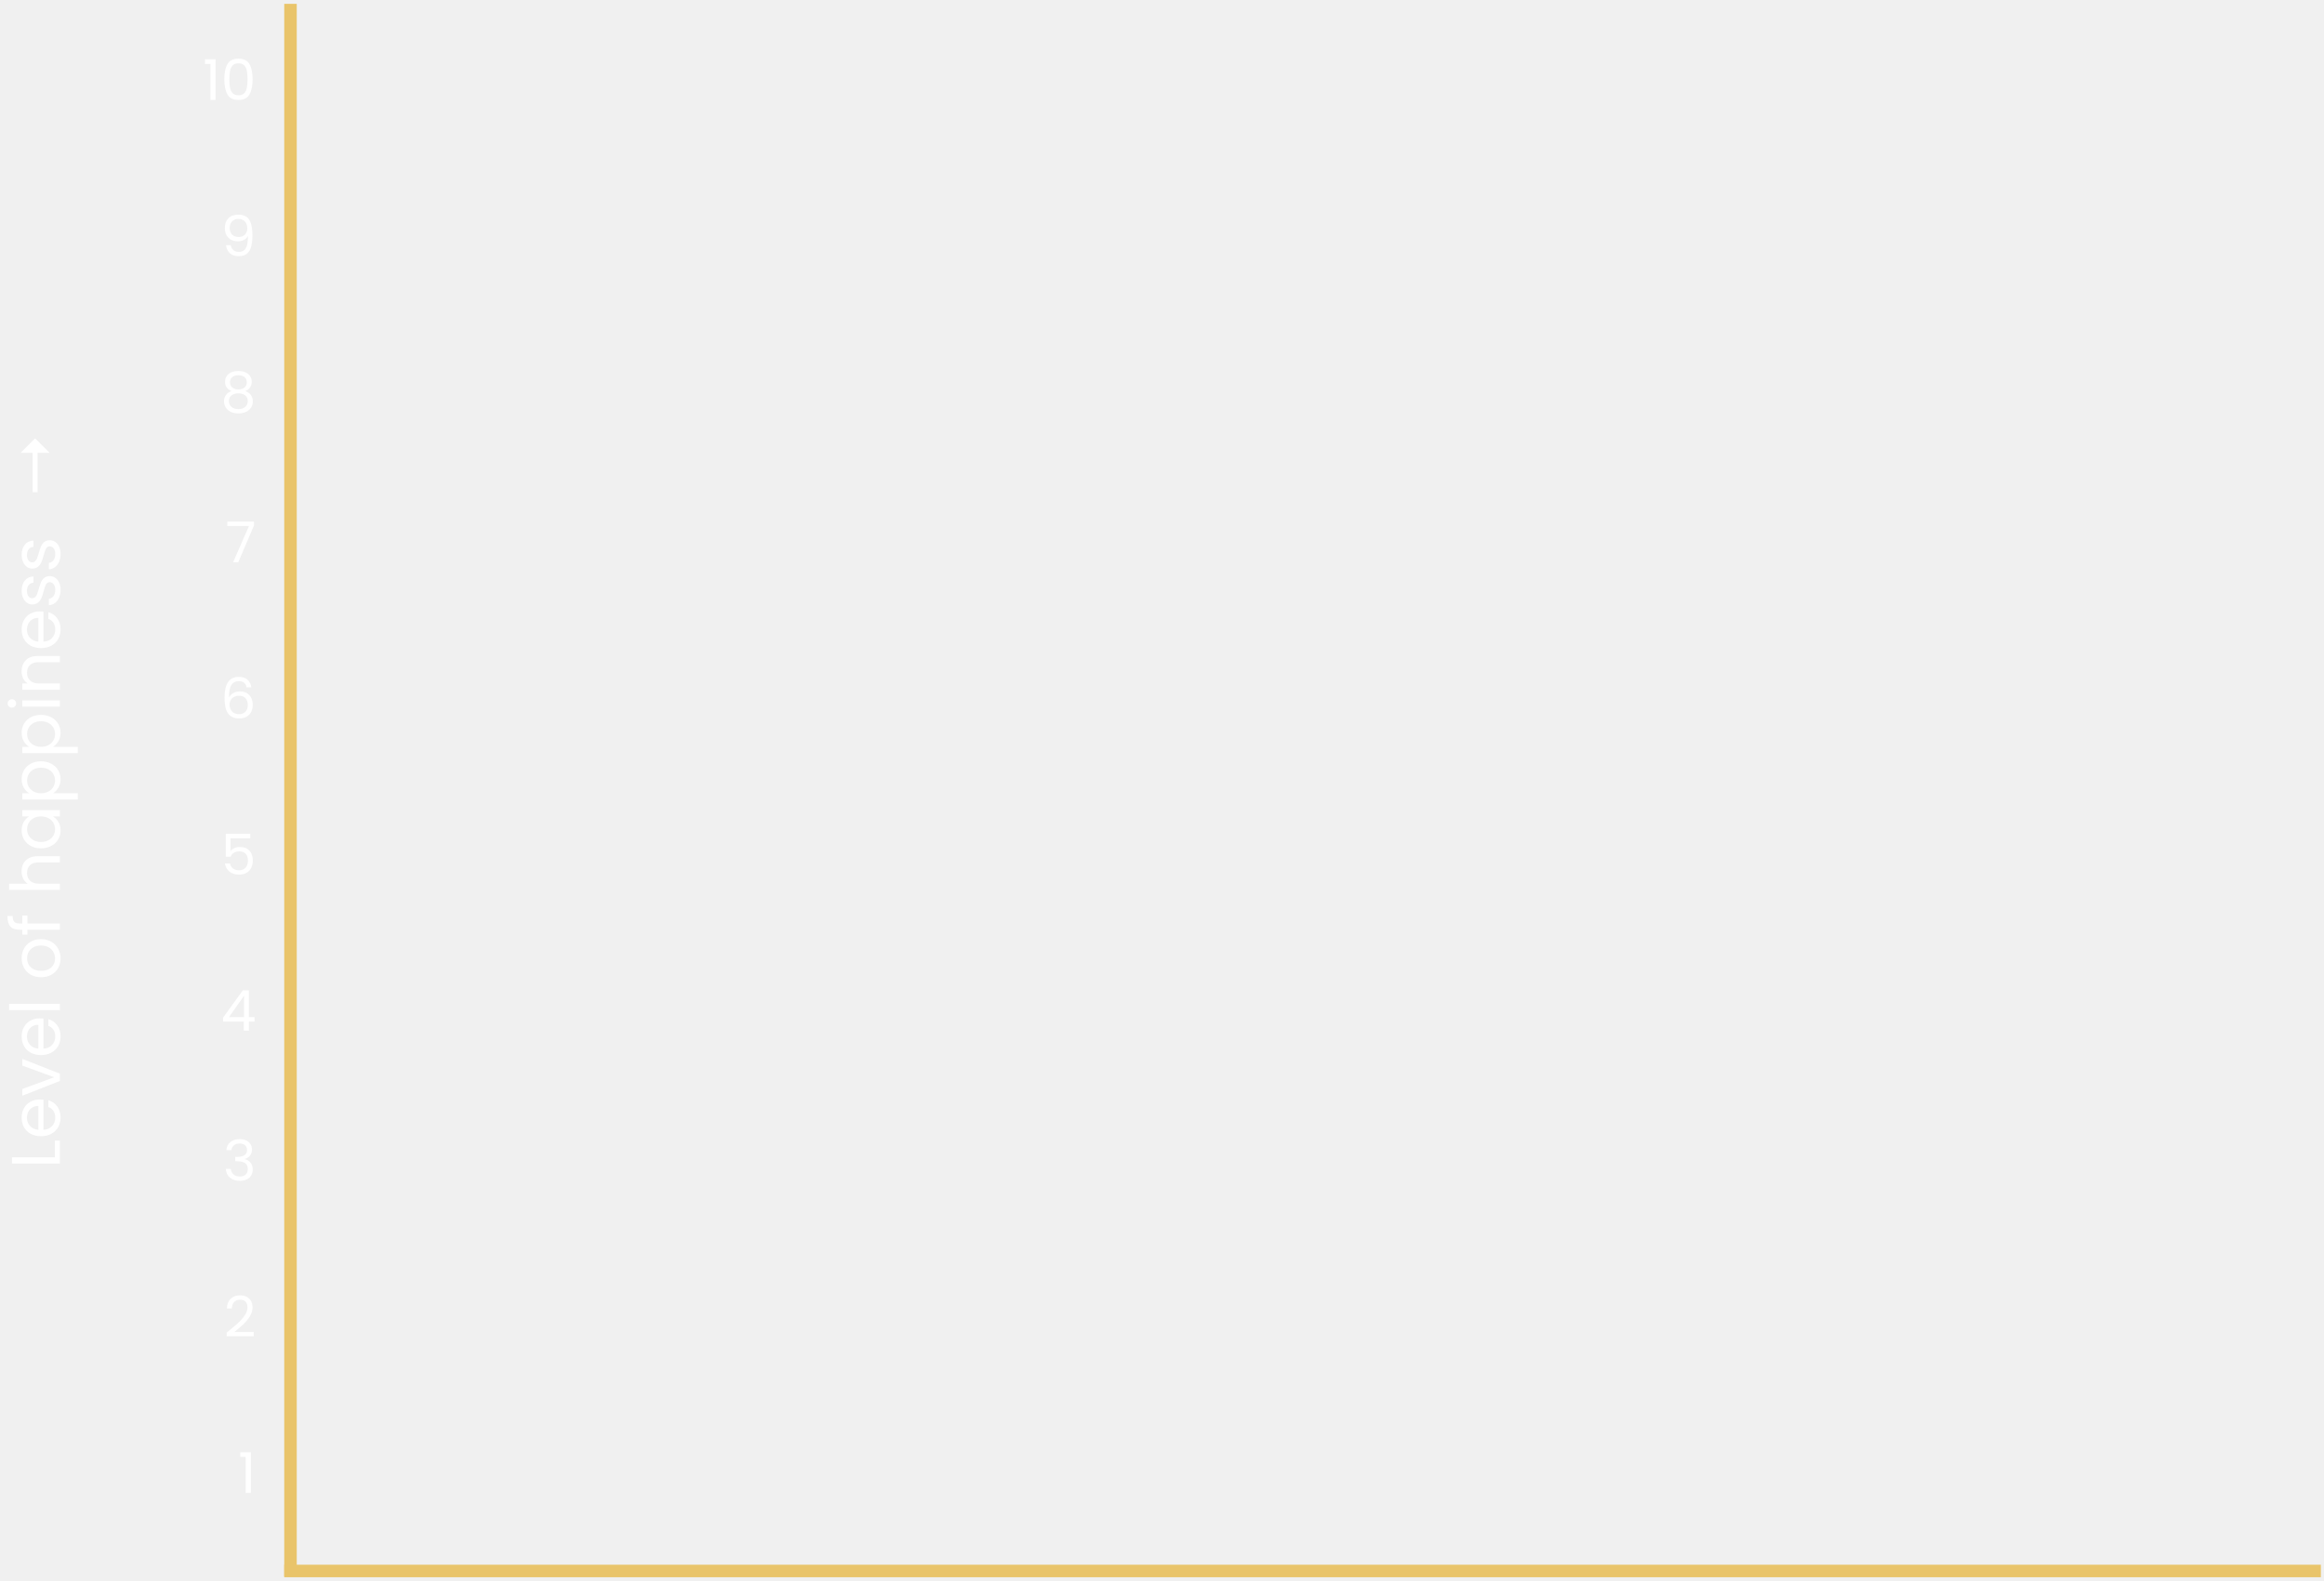
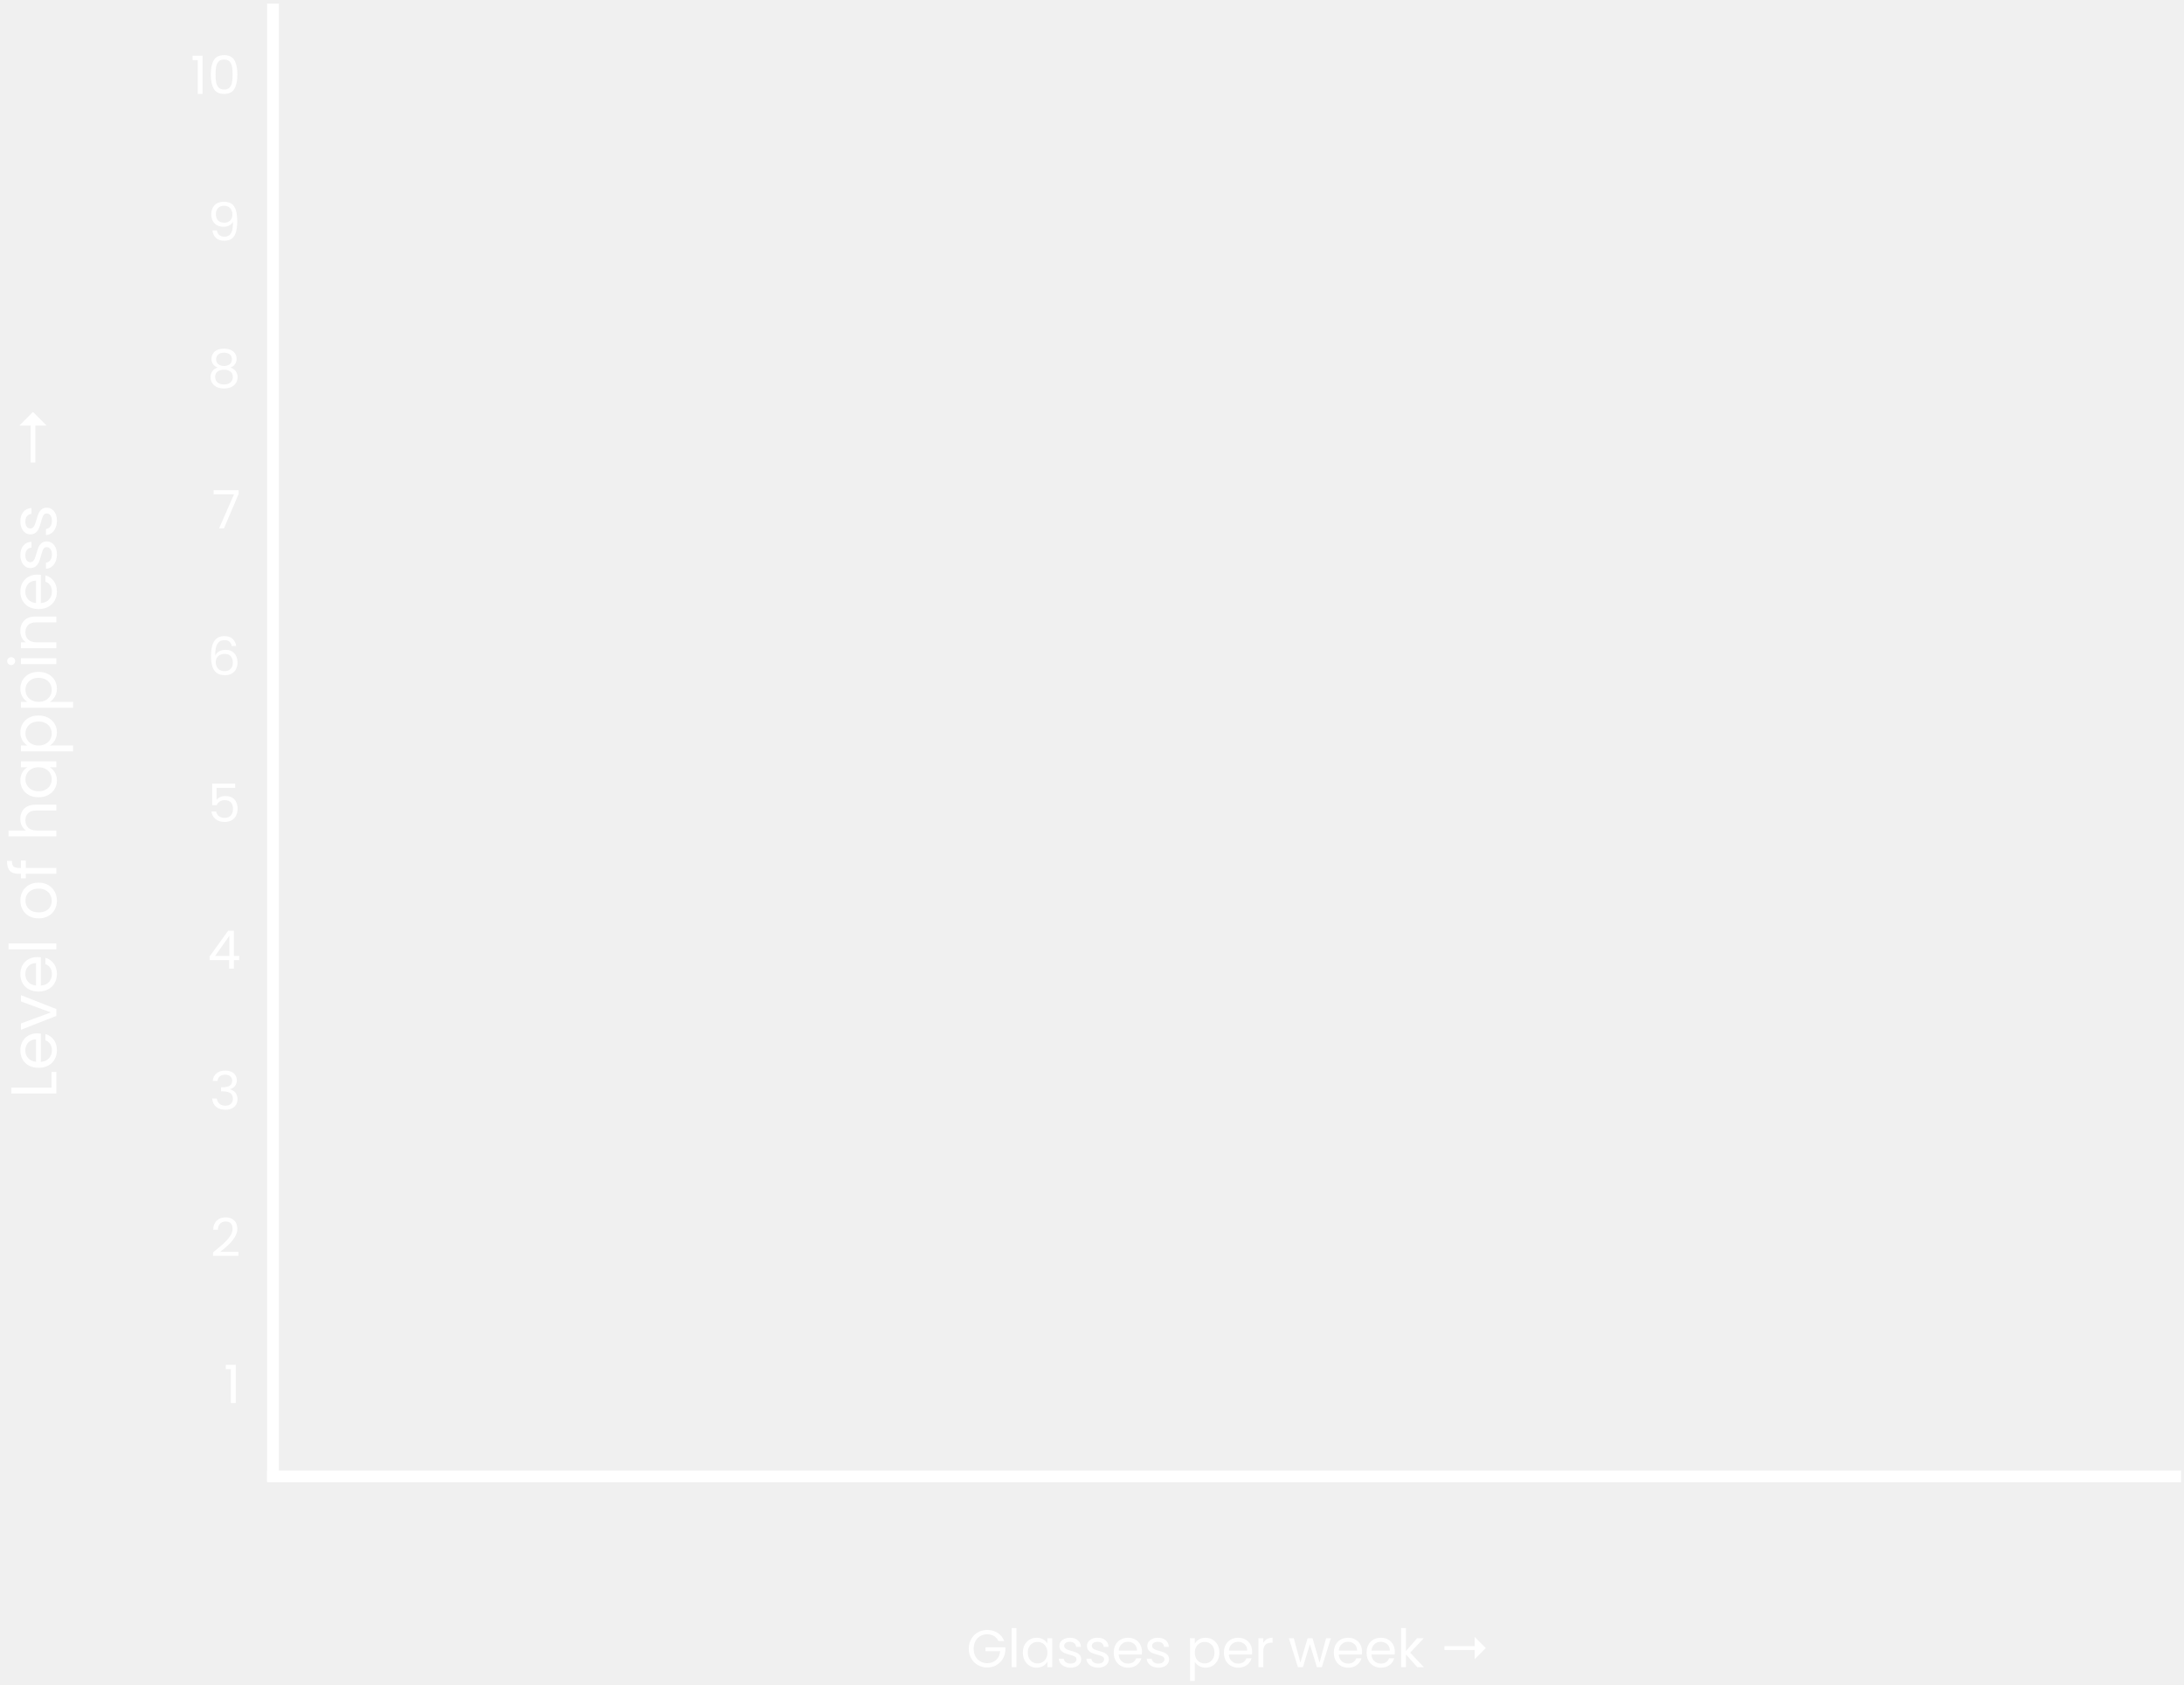
- <svg xmlns="http://www.w3.org/2000/svg" width="372px" height="253px" viewBox="0 0 372 253" version="1.1">
+ <svg xmlns="http://www.w3.org/2000/svg" width="372px" height="287px" viewBox="0 0 372 287" version="1.1">
  <g id="Page-1" stroke="none" stroke-width="1" fill="none" fill-rule="evenodd">
-     <g id="Artboard" transform="translate(-179, -129)">
-       <g id="Group" transform="translate(179.773, 130)">
-         <line x1="45.727" y1="0.615" x2="45.727" y2="250.385" id="Line" stroke="#E9C46A" stroke-width="2" stroke-linecap="square" />
-         <line x1="207.727" y1="88.5" x2="207.727" y2="412.5" id="Line-Copy" stroke="#E9C46A" stroke-width="2" stroke-linecap="square" transform="translate(207.727, 250.5) rotate(-90) translate(-207.727, -250.5) " />
+     <g id="Artboard" transform="translate(-180, -129)">
+       <g id="Group" transform="translate(180.773, 130)">
+         <line x1="45.727" y1="0.615" x2="45.727" y2="250.385" id="Line" stroke="#FFFFFF" stroke-width="2" stroke-linecap="square" />
+         <line x1="207.727" y1="88.5" x2="207.727" y2="412.5" id="Line-Copy" stroke="#FFFFFF" stroke-width="2" stroke-linecap="square" transform="translate(207.727, 250.5) rotate(-90) translate(-207.727, -250.5) " />
        <path d="M-48.315,130 L-48.315,129.186 L-50.999,129.186 L-50.999,122.333 L-52,122.333 L-52,130 L-48.315,130 Z M-44.641,130.099 C-43.922,130.099 -43.321,129.917 -42.837,129.554 C-42.353,129.191 -42.03,128.72 -41.869,128.141 L-41.869,128.141 L-42.947,128.141 C-43.064,128.478 -43.268,128.748 -43.557,128.95 C-43.847,129.151 -44.208,129.252 -44.641,129.252 C-45.169,129.252 -45.618,129.085 -45.989,128.751 C-46.359,128.418 -46.562,127.954 -46.599,127.36 L-46.599,127.36 L-41.781,127.36 C-41.759,127.147 -41.748,126.946 -41.748,126.755 C-41.748,126.205 -41.867,125.712 -42.105,125.275 C-42.344,124.839 -42.683,124.496 -43.123,124.247 C-43.563,123.998 -44.069,123.873 -44.641,123.873 C-45.228,123.873 -45.746,123.999 -46.197,124.252 C-46.648,124.505 -46.999,124.867 -47.248,125.336 C-47.497,125.805 -47.622,126.352 -47.622,126.975 C-47.622,127.598 -47.494,128.147 -47.237,128.619 C-46.98,129.093 -46.627,129.457 -46.175,129.714 C-45.724,129.971 -45.213,130.099 -44.641,130.099 Z M-42.782,126.546 L-46.588,126.546 C-46.537,125.974 -46.333,125.527 -45.977,125.204 C-45.622,124.881 -45.191,124.72 -44.685,124.72 C-44.333,124.72 -44.012,124.791 -43.722,124.934 C-43.433,125.078 -43.204,125.287 -43.035,125.561 C-42.866,125.837 -42.782,126.165 -42.782,126.546 L-42.782,126.546 Z M-37.612,130 L-35.247,123.972 L-36.314,123.972 L-38.184,129.076 L-40.065,123.972 L-41.143,123.972 L-38.778,130 L-37.612,130 Z M-31.65,130.099 C-30.931,130.099 -30.33,129.917 -29.846,129.554 C-29.362,129.191 -29.039,128.72 -28.878,128.141 L-28.878,128.141 L-29.956,128.141 C-30.073,128.478 -30.277,128.748 -30.567,128.95 C-30.856,129.151 -31.217,129.252 -31.65,129.252 C-32.178,129.252 -32.627,129.085 -32.998,128.751 C-33.368,128.418 -33.571,127.954 -33.608,127.36 L-33.608,127.36 L-28.79,127.36 C-28.768,127.147 -28.757,126.946 -28.757,126.755 C-28.757,126.205 -28.876,125.712 -29.114,125.275 C-29.353,124.839 -29.692,124.496 -30.132,124.247 C-30.572,123.998 -31.078,123.873 -31.65,123.873 C-32.237,123.873 -32.755,123.999 -33.206,124.252 C-33.657,124.505 -34.008,124.867 -34.257,125.336 C-34.506,125.805 -34.631,126.352 -34.631,126.975 C-34.631,127.598 -34.503,128.147 -34.246,128.619 C-33.989,129.093 -33.636,129.457 -33.184,129.714 C-32.733,129.971 -32.222,130.099 -31.65,130.099 Z M-29.791,126.546 L-33.597,126.546 C-33.546,125.974 -33.342,125.527 -32.986,125.204 C-32.631,124.881 -32.2,124.72 -31.694,124.72 C-31.342,124.72 -31.021,124.791 -30.732,124.934 C-30.442,125.078 -30.213,125.287 -30.044,125.561 C-29.875,125.837 -29.791,126.165 -29.791,126.546 L-29.791,126.546 Z M-26.436,130 L-26.436,121.86 L-27.437,121.86 L-27.437,130 L-26.436,130 Z M-19.165,130.099 C-18.593,130.099 -18.072,129.971 -17.603,129.714 C-17.134,129.457 -16.762,129.093 -16.486,128.619 C-16.212,128.147 -16.074,127.598 -16.074,126.975 C-16.074,126.352 -16.208,125.805 -16.476,125.336 C-16.743,124.867 -17.108,124.505 -17.57,124.252 C-18.032,123.999 -18.549,123.873 -19.121,123.873 C-19.693,123.873 -20.21,123.999 -20.672,124.252 C-21.134,124.505 -21.499,124.868 -21.767,125.341 C-22.034,125.814 -22.168,126.359 -22.168,126.975 C-22.168,127.598 -22.038,128.147 -21.777,128.619 C-21.517,129.093 -21.158,129.457 -20.7,129.714 C-20.241,129.971 -19.73,130.099 -19.165,130.099 Z M-19.165,129.219 C-19.524,129.219 -19.854,129.137 -20.155,128.971 C-20.456,128.806 -20.696,128.555 -20.875,128.218 C-21.055,127.881 -21.145,127.466 -21.145,126.975 C-21.145,126.491 -21.053,126.08 -20.87,125.743 C-20.687,125.406 -20.443,125.154 -20.139,124.99 C-19.834,124.825 -19.499,124.742 -19.132,124.742 C-18.773,124.742 -18.439,124.825 -18.131,124.99 C-17.823,125.154 -17.574,125.406 -17.383,125.743 C-17.192,126.08 -17.097,126.491 -17.097,126.975 C-17.097,127.459 -17.194,127.87 -17.389,128.207 C-17.583,128.544 -17.838,128.797 -18.153,128.966 C-18.468,129.135 -18.806,129.219 -19.165,129.219 Z M-13.566,130 L-13.566,124.797 L-12.301,124.797 L-12.301,123.972 L-13.566,123.972 L-13.566,123.543 C-13.566,123.147 -13.476,122.863 -13.296,122.691 C-13.117,122.518 -12.807,122.432 -12.367,122.432 L-12.367,122.432 L-12.367,121.596 C-13.137,121.596 -13.696,121.752 -14.044,122.064 C-14.393,122.375 -14.567,122.868 -14.567,123.543 L-14.567,123.543 L-14.567,123.972 L-15.348,123.972 L-15.348,124.797 L-14.567,124.797 L-14.567,130 L-13.566,130 Z M-7.197,130 L-7.197,126.667 C-7.197,126.036 -7.041,125.556 -6.729,125.226 C-6.418,124.896 -5.998,124.731 -5.47,124.731 C-4.949,124.731 -4.539,124.891 -4.238,125.21 C-3.937,125.528 -3.787,125.989 -3.787,126.59 L-3.787,126.59 L-3.787,130 L-2.797,130 L-2.797,126.447 C-2.797,125.89 -2.901,125.417 -3.111,125.028 C-3.32,124.639 -3.607,124.348 -3.974,124.153 C-4.341,123.959 -4.751,123.862 -5.206,123.862 C-5.639,123.862 -6.029,123.946 -6.378,124.115 C-6.726,124.284 -6.999,124.522 -7.197,124.83 L-7.197,124.83 L-7.197,121.86 L-8.198,121.86 L-8.198,130 L-7.197,130 Z M1.317,130.099 C1.838,130.099 2.294,129.983 2.687,129.752 C3.079,129.522 3.374,129.23 3.572,128.878 L3.572,128.878 L3.572,130 L4.584,130 L4.584,123.972 L3.572,123.972 L3.572,125.072 C3.381,124.727 3.092,124.441 2.703,124.214 C2.314,123.987 1.856,123.873 1.328,123.873 C0.793,123.873 0.307,124.001 -0.13,124.258 C-0.566,124.515 -0.909,124.876 -1.158,125.341 C-1.407,125.807 -1.532,126.348 -1.532,126.964 C-1.532,127.573 -1.407,128.115 -1.158,128.592 C-0.909,129.069 -0.568,129.439 -0.135,129.703 C0.298,129.967 0.782,130.099 1.317,130.099 Z M1.526,129.219 C1.152,129.219 0.811,129.129 0.503,128.95 C0.195,128.77 -0.051,128.51 -0.234,128.168 C-0.417,127.828 -0.509,127.426 -0.509,126.964 C-0.509,126.509 -0.417,126.113 -0.234,125.776 C-0.051,125.439 0.195,125.182 0.503,125.006 C0.811,124.83 1.152,124.742 1.526,124.742 C1.9,124.742 2.243,124.832 2.554,125.011 C2.866,125.191 3.114,125.45 3.297,125.787 C3.48,126.124 3.572,126.52 3.572,126.975 C3.572,127.43 3.48,127.828 3.297,128.168 C3.114,128.51 2.866,128.77 2.554,128.95 C2.243,129.129 1.9,129.219 1.526,129.219 Z M7.279,132.86 L7.279,128.889 C7.484,129.234 7.783,129.522 8.175,129.752 C8.568,129.983 9.021,130.099 9.534,130.099 C10.069,130.099 10.555,129.967 10.992,129.703 C11.428,129.439 11.771,129.069 12.02,128.592 C12.269,128.115 12.394,127.573 12.394,126.964 C12.394,126.348 12.269,125.807 12.02,125.341 C11.771,124.876 11.428,124.515 10.992,124.258 C10.555,124.001 10.069,123.873 9.534,123.873 C9.013,123.873 8.557,123.989 8.165,124.219 C7.772,124.451 7.477,124.738 7.279,125.083 L7.279,125.083 L7.279,123.972 L6.278,123.972 L6.278,132.86 L7.279,132.86 Z M9.325,129.219 C8.958,129.219 8.619,129.129 8.307,128.95 C7.996,128.77 7.747,128.51 7.559,128.168 C7.372,127.828 7.279,127.43 7.279,126.975 C7.279,126.528 7.372,126.133 7.559,125.793 C7.747,125.451 7.996,125.191 8.307,125.011 C8.619,124.832 8.958,124.742 9.325,124.742 C9.699,124.742 10.042,124.83 10.354,125.006 C10.665,125.182 10.913,125.439 11.096,125.776 C11.279,126.113 11.371,126.509 11.371,126.964 C11.371,127.426 11.279,127.828 11.096,128.168 C10.913,128.51 10.665,128.77 10.354,128.95 C10.042,129.129 9.699,129.219 9.325,129.219 Z M14.715,132.86 L14.715,128.889 C14.92,129.234 15.219,129.522 15.611,129.752 C16.004,129.983 16.457,130.099 16.97,130.099 C17.505,130.099 17.991,129.967 18.427,129.703 C18.864,129.439 19.207,129.069 19.456,128.592 C19.705,128.115 19.83,127.573 19.83,126.964 C19.83,126.348 19.705,125.807 19.456,125.341 C19.207,124.876 18.864,124.515 18.427,124.258 C17.991,124.001 17.505,123.873 16.97,123.873 C16.449,123.873 15.993,123.989 15.601,124.219 C15.208,124.451 14.913,124.738 14.715,125.083 L14.715,125.083 L14.715,123.972 L13.714,123.972 L13.714,132.86 L14.715,132.86 Z M16.761,129.219 C16.394,129.219 16.055,129.129 15.743,128.95 C15.432,128.77 15.182,128.51 14.995,128.168 C14.809,127.828 14.715,127.43 14.715,126.975 C14.715,126.528 14.809,126.133 14.995,125.793 C15.182,125.451 15.432,125.191 15.743,125.011 C16.055,124.832 16.394,124.742 16.761,124.742 C17.135,124.742 17.478,124.83 17.79,125.006 C18.101,125.182 18.349,125.439 18.532,125.776 C18.715,126.113 18.807,126.509 18.807,126.964 C18.807,127.426 18.715,127.828 18.532,128.168 C18.349,128.51 18.101,128.77 17.79,128.95 C17.478,129.129 17.135,129.219 16.761,129.219 Z M21.667,122.993 C21.85,122.993 22.006,122.927 22.134,122.795 C22.263,122.663 22.327,122.502 22.327,122.311 C22.327,122.12 22.263,121.959 22.134,121.827 C22.006,121.695 21.85,121.629 21.667,121.629 C21.476,121.629 21.315,121.695 21.183,121.827 C21.051,121.959 20.985,122.12 20.985,122.311 C20.985,122.502 21.051,122.663 21.183,122.795 C21.315,122.927 21.476,122.993 21.667,122.993 Z M22.151,130 L22.151,123.972 L21.15,123.972 L21.15,130 L22.151,130 Z M24.857,130 L24.857,126.667 C24.857,126.036 25.013,125.556 25.325,125.226 C25.636,124.896 26.056,124.731 26.584,124.731 C27.105,124.731 27.515,124.891 27.816,125.21 C28.117,125.528 28.267,125.989 28.267,126.59 L28.267,126.59 L28.267,130 L29.257,130 L29.257,126.447 C29.257,125.611 29.03,124.971 28.575,124.528 C28.12,124.084 27.526,123.862 26.793,123.862 C26.382,123.862 26.006,123.946 25.666,124.115 C25.325,124.284 25.055,124.522 24.857,124.83 L24.857,124.83 L24.857,123.972 L23.856,123.972 L23.856,130 L24.857,130 Z M33.503,130.099 C34.222,130.099 34.823,129.917 35.307,129.554 C35.791,129.191 36.114,128.72 36.275,128.141 L36.275,128.141 L35.197,128.141 C35.08,128.478 34.876,128.748 34.587,128.95 C34.297,129.151 33.936,129.252 33.503,129.252 C32.975,129.252 32.526,129.085 32.156,128.751 C31.785,128.418 31.582,127.954 31.545,127.36 L31.545,127.36 L36.363,127.36 C36.385,127.147 36.396,126.946 36.396,126.755 C36.396,126.205 36.277,125.712 36.038,125.275 C35.8,124.839 35.461,124.496 35.021,124.247 C34.581,123.998 34.075,123.873 33.503,123.873 C32.916,123.873 32.398,123.999 31.947,124.252 C31.495,124.505 31.145,124.867 30.896,125.336 C30.647,125.805 30.522,126.352 30.522,126.975 C30.522,127.598 30.65,128.147 30.907,128.619 C31.164,129.093 31.517,129.457 31.968,129.714 C32.419,129.971 32.931,130.099 33.503,130.099 Z M35.362,126.546 L31.556,126.546 C31.607,125.974 31.811,125.527 32.166,125.204 C32.522,124.881 32.953,124.72 33.459,124.72 C33.811,124.72 34.132,124.791 34.422,124.934 C34.711,125.078 34.94,125.287 35.109,125.561 C35.278,125.837 35.362,126.165 35.362,126.546 L35.362,126.546 Z M39.85,130.099 C40.283,130.099 40.666,130.024 40.999,129.874 C41.333,129.723 41.592,129.516 41.775,129.252 C41.958,128.988 42.05,128.691 42.05,128.361 C42.043,127.994 41.942,127.697 41.748,127.47 C41.553,127.243 41.32,127.072 41.049,126.959 C40.778,126.845 40.426,126.729 39.993,126.612 C39.648,126.517 39.379,126.43 39.184,126.353 C38.99,126.276 38.829,126.174 38.7,126.046 C38.572,125.917 38.508,125.754 38.508,125.556 C38.508,125.307 38.614,125.105 38.827,124.951 C39.04,124.797 39.326,124.72 39.685,124.72 C40.074,124.72 40.383,124.815 40.614,125.006 C40.846,125.197 40.972,125.45 40.994,125.765 L40.994,125.765 L41.995,125.765 C41.966,125.178 41.746,124.716 41.335,124.379 C40.924,124.042 40.385,123.873 39.718,123.873 C39.285,123.873 38.9,123.948 38.563,124.099 C38.226,124.249 37.965,124.452 37.782,124.709 C37.599,124.966 37.507,125.248 37.507,125.556 C37.507,125.945 37.608,126.258 37.809,126.496 C38.011,126.735 38.253,126.915 38.535,127.035 C38.818,127.156 39.183,127.276 39.63,127.393 C40.121,127.518 40.484,127.644 40.719,127.772 C40.954,127.901 41.071,128.097 41.071,128.361 C41.071,128.618 40.961,128.83 40.741,128.999 C40.521,129.168 40.22,129.252 39.839,129.252 C39.428,129.252 39.096,129.157 38.843,128.966 C38.59,128.775 38.449,128.53 38.42,128.229 L38.42,128.229 L37.386,128.229 C37.408,128.596 37.525,128.92 37.738,129.202 C37.951,129.485 38.24,129.705 38.607,129.863 C38.974,130.02 39.388,130.099 39.85,130.099 Z M45.592,130.099 C46.025,130.099 46.408,130.024 46.742,129.874 C47.075,129.723 47.334,129.516 47.517,129.252 C47.7,128.988 47.792,128.691 47.792,128.361 C47.785,127.994 47.684,127.697 47.489,127.47 C47.295,127.243 47.062,127.072 46.791,126.959 C46.52,126.845 46.168,126.729 45.735,126.612 C45.39,126.517 45.121,126.43 44.926,126.353 C44.732,126.276 44.571,126.174 44.443,126.046 C44.314,125.917 44.25,125.754 44.25,125.556 C44.25,125.307 44.356,125.105 44.569,124.951 C44.782,124.797 45.068,124.72 45.427,124.72 C45.816,124.72 46.126,124.815 46.356,125.006 C46.587,125.197 46.714,125.45 46.736,125.765 L46.736,125.765 L47.737,125.765 C47.708,125.178 47.488,124.716 47.077,124.379 C46.666,124.042 46.127,123.873 45.46,123.873 C45.027,123.873 44.642,123.948 44.305,124.099 C43.968,124.249 43.707,124.452 43.524,124.709 C43.341,124.966 43.249,125.248 43.249,125.556 C43.249,125.945 43.35,126.258 43.551,126.496 C43.753,126.735 43.995,126.915 44.278,127.035 C44.56,127.156 44.925,127.276 45.372,127.393 C45.863,127.518 46.226,127.644 46.461,127.772 C46.696,127.901 46.813,128.097 46.813,128.361 C46.813,128.618 46.703,128.83 46.483,128.999 C46.263,129.168 45.962,129.252 45.581,129.252 C45.17,129.252 44.839,129.157 44.586,128.966 C44.333,128.775 44.191,128.53 44.162,128.229 L44.162,128.229 L43.128,128.229 C43.15,128.596 43.267,128.92 43.48,129.202 C43.693,129.485 43.982,129.705 44.349,129.863 C44.716,130.02 45.13,130.099 45.592,130.099 Z M61.779,128.346 L64.099,126.025 L61.779,123.705 L61.779,125.628 L55.484,125.628 L55.484,126.423 L61.779,126.423 L61.779,128.346 Z" id="Levelofhappiness→" fill="#FFFFFF" fill-rule="nonzero" transform="translate(6.049535, 127.228) rotate(-90) translate(-6.049535, -127.228) " />
        <polygon id="1" fill="#FFFFFF" fill-rule="nonzero" points="39.381 238 39.381 231.493 37.689 231.493 37.689 232.24 38.553 232.24 38.553 238" />
        <path d="M39.84,212.928 L39.84,212.244 L36.744,212.244 C37.332,211.77 37.815,211.355 38.193,210.998 C38.571,210.641 38.908,210.226 39.206,209.756 C39.502,209.285 39.651,208.8 39.651,208.302 C39.651,207.702 39.469,207.231 39.106,206.889 C38.743,206.547 38.253,206.376 37.635,206.376 C37.029,206.376 36.534,206.559 36.15,206.925 C35.766,207.291 35.562,207.81 35.538,208.482 L35.538,208.482 L36.33,208.482 C36.348,208.056 36.469,207.715 36.694,207.46 C36.919,207.206 37.236,207.078 37.644,207.078 C38.064,207.078 38.368,207.19 38.557,207.416 C38.746,207.641 38.841,207.948 38.841,208.338 C38.841,208.752 38.693,209.173 38.395,209.602 C38.099,210.031 37.734,210.442 37.302,210.835 C36.87,211.228 36.273,211.731 35.511,212.343 L35.511,212.343 L35.511,212.928 L39.84,212.928 Z" id="2" fill="#FFFFFF" fill-rule="nonzero" />
        <path d="M37.617,188.045 C38.055,188.045 38.43,187.967 38.742,187.811 C39.054,187.655 39.288,187.44 39.444,187.167 C39.6,186.894 39.678,186.587 39.678,186.245 C39.678,185.789 39.564,185.42 39.336,185.138 C39.108,184.856 38.799,184.667 38.409,184.571 L38.409,184.571 L38.409,184.526 C38.751,184.448 39.029,184.274 39.242,184.004 C39.455,183.734 39.561,183.413 39.561,183.041 C39.561,182.723 39.484,182.438 39.331,182.186 C39.178,181.934 38.953,181.734 38.657,181.588 C38.359,181.44 38.007,181.367 37.599,181.367 C36.987,181.367 36.489,181.523 36.105,181.835 C35.721,182.147 35.508,182.579 35.466,183.131 L35.466,183.131 L36.267,183.131 C36.309,182.807 36.444,182.549 36.672,182.357 C36.9,182.165 37.2,182.069 37.572,182.069 C37.956,182.069 38.252,182.165 38.459,182.357 C38.666,182.549 38.769,182.804 38.769,183.122 C38.769,183.494 38.628,183.768 38.346,183.946 C38.064,184.123 37.647,184.214 37.095,184.22 L37.095,184.22 L36.879,184.22 L36.879,184.904 L37.086,184.904 C37.692,184.904 38.145,185.003 38.445,185.201 C38.745,185.399 38.895,185.723 38.895,186.173 C38.895,186.521 38.785,186.804 38.566,187.024 C38.347,187.243 38.028,187.352 37.608,187.352 C37.188,187.352 36.852,187.238 36.6,187.01 C36.348,186.782 36.201,186.488 36.159,186.128 L36.159,186.128 L35.367,186.128 C35.415,186.74 35.643,187.213 36.051,187.546 C36.459,187.879 36.981,188.045 37.617,188.045 Z" id="3" fill="#FFFFFF" fill-rule="nonzero" />
        <path d="M39.066,164 L39.066,162.551 L39.966,162.551 L39.966,161.84 L39.066,161.84 L39.066,157.556 L38.085,157.556 L34.926,161.93 L34.926,162.551 L38.256,162.551 L38.256,164 L39.066,164 Z M38.292,161.84 L35.871,161.84 L38.292,158.411 L38.292,161.84 Z" id="4" fill="#FFFFFF" fill-rule="nonzero" />
        <path d="M37.473,139.018 C37.965,139.018 38.377,138.919 38.711,138.721 C39.044,138.523 39.291,138.253 39.453,137.911 C39.615,137.569 39.696,137.182 39.696,136.75 C39.696,136.384 39.629,136.037 39.493,135.71 C39.358,135.383 39.135,135.117 38.823,134.91 C38.511,134.702 38.106,134.599 37.608,134.599 C37.296,134.599 37.005,134.661 36.735,134.784 C36.465,134.906 36.261,135.064 36.123,135.256 L36.123,135.256 L36.123,133.204 L39.282,133.204 L39.282,132.484 L35.367,132.484 L35.367,136.156 L36.141,136.156 C36.249,135.892 36.422,135.684 36.658,135.53 C36.895,135.377 37.173,135.301 37.491,135.301 C37.959,135.301 38.313,135.429 38.553,135.684 C38.793,135.939 38.913,136.3 38.913,136.768 C38.913,137.236 38.793,137.613 38.553,137.898 C38.313,138.183 37.956,138.325 37.482,138.325 C37.098,138.325 36.78,138.229 36.528,138.037 C36.276,137.845 36.111,137.578 36.033,137.236 L36.033,137.236 L35.232,137.236 C35.316,137.776 35.553,138.208 35.943,138.532 C36.333,138.856 36.843,139.018 37.473,139.018 Z" id="5" fill="#FFFFFF" fill-rule="nonzero" />
        <path d="M37.554,114.018 C38.01,114.018 38.398,113.922 38.719,113.73 C39.041,113.538 39.281,113.28 39.44,112.956 C39.599,112.632 39.678,112.266 39.678,111.858 C39.678,111.18 39.493,110.649 39.124,110.265 C38.755,109.881 38.262,109.689 37.644,109.689 C37.248,109.689 36.889,109.778 36.569,109.954 C36.248,110.132 36.018,110.376 35.88,110.688 C35.874,109.746 36.003,109.07 36.267,108.659 C36.531,108.248 36.93,108.042 37.464,108.042 C38.154,108.042 38.565,108.375 38.697,109.041 L38.697,109.041 L39.453,109.041 C39.393,108.555 39.195,108.153 38.859,107.835 C38.523,107.517 38.061,107.358 37.473,107.358 C35.937,107.358 35.169,108.459 35.169,110.661 C35.169,111.375 35.238,111.975 35.376,112.461 C35.514,112.947 35.757,113.328 36.105,113.604 C36.453,113.88 36.936,114.018 37.554,114.018 Z M37.509,113.334 C37.017,113.334 36.639,113.192 36.375,112.906 C36.111,112.621 35.979,112.251 35.979,111.795 C35.979,111.489 36.05,111.23 36.191,111.016 C36.331,110.803 36.516,110.644 36.744,110.54 C36.972,110.434 37.215,110.382 37.473,110.382 C37.935,110.382 38.286,110.516 38.526,110.782 C38.766,111.049 38.886,111.417 38.886,111.885 C38.886,112.329 38.761,112.681 38.513,112.942 C38.264,113.204 37.929,113.334 37.509,113.334 Z" id="6" fill="#FFFFFF" fill-rule="nonzero" />
        <polygon id="7" fill="#FFFFFF" fill-rule="nonzero" points="37.374 89 39.876 83.132 39.876 82.511 35.61 82.511 35.61 83.213 39.084 83.213 36.546 89" />
        <path d="M37.383,65.18 C37.839,65.18 38.242,65.1 38.593,64.942 C38.944,64.782 39.216,64.558 39.408,64.266 C39.6,63.975 39.696,63.635 39.696,63.245 C39.696,62.843 39.587,62.499 39.367,62.215 C39.148,61.929 38.853,61.73 38.481,61.616 C38.805,61.49 39.06,61.297 39.246,61.035 C39.432,60.775 39.525,60.47 39.525,60.122 C39.525,59.798 39.443,59.505 39.278,59.245 C39.112,58.983 38.87,58.776 38.548,58.623 C38.227,58.471 37.839,58.394 37.383,58.394 C36.927,58.394 36.538,58.471 36.218,58.623 C35.897,58.776 35.655,58.983 35.493,59.245 C35.331,59.505 35.25,59.798 35.25,60.122 C35.25,60.482 35.34,60.788 35.52,61.04 C35.7,61.292 35.958,61.484 36.294,61.616 C35.922,61.724 35.628,61.922 35.412,62.21 C35.196,62.498 35.088,62.843 35.088,63.245 C35.088,63.635 35.184,63.975 35.376,64.266 C35.568,64.558 35.837,64.782 36.181,64.942 C36.526,65.1 36.927,65.18 37.383,65.18 Z M37.383,61.346 C36.987,61.346 36.664,61.244 36.416,61.04 C36.166,60.836 36.042,60.566 36.042,60.23 C36.042,59.858 36.162,59.573 36.402,59.375 C36.642,59.177 36.969,59.078 37.383,59.078 C37.803,59.078 38.133,59.177 38.373,59.375 C38.613,59.573 38.733,59.855 38.733,60.221 C38.733,60.557 38.608,60.828 38.359,61.035 C38.111,61.242 37.785,61.346 37.383,61.346 Z M37.383,64.496 C36.921,64.496 36.553,64.379 36.281,64.145 C36.008,63.911 35.871,63.602 35.871,63.218 C35.871,62.804 36.012,62.493 36.294,62.286 C36.576,62.08 36.939,61.976 37.383,61.976 C37.833,61.976 38.196,62.083 38.472,62.295 C38.748,62.508 38.886,62.816 38.886,63.218 C38.886,63.602 38.751,63.911 38.481,64.145 C38.211,64.379 37.845,64.496 37.383,64.496 Z" id="8" fill="#FFFFFF" fill-rule="nonzero" />
        <path d="M37.428,40.009 C37.986,40.009 38.425,39.88 38.746,39.622 C39.068,39.364 39.295,38.989 39.431,38.497 C39.566,38.005 39.633,37.381 39.633,36.625 C39.633,35.545 39.464,34.732 39.124,34.186 C38.785,33.64 38.196,33.367 37.356,33.367 C36.672,33.367 36.144,33.563 35.772,33.956 C35.4,34.349 35.214,34.867 35.214,35.509 C35.214,35.959 35.304,36.343 35.484,36.661 C35.664,36.979 35.911,37.221 36.227,37.386 C36.541,37.55 36.9,37.633 37.302,37.633 C37.662,37.633 37.989,37.556 38.283,37.404 C38.577,37.251 38.787,37.039 38.913,36.769 C38.925,37.693 38.812,38.35 38.575,38.74 C38.339,39.13 37.971,39.325 37.473,39.325 C37.101,39.325 36.806,39.232 36.587,39.046 C36.367,38.86 36.228,38.596 36.168,38.254 L36.168,38.254 L35.412,38.254 C35.46,38.764 35.655,39.184 35.997,39.514 C36.339,39.844 36.816,40.009 37.428,40.009 Z M37.437,36.94 C36.969,36.94 36.612,36.808 36.366,36.544 C36.12,36.28 35.997,35.929 35.997,35.491 C35.997,35.059 36.121,34.711 36.37,34.447 C36.62,34.183 36.954,34.051 37.374,34.051 C37.83,34.051 38.184,34.189 38.436,34.465 C38.688,34.741 38.814,35.104 38.814,35.554 C38.814,35.98 38.685,36.318 38.427,36.566 C38.169,36.816 37.839,36.94 37.437,36.94 Z" id="9" fill="#FFFFFF" fill-rule="nonzero" />
        <path d="M33.729,15 L33.729,8.493 L32.037,8.493 L32.037,9.24 L32.901,9.24 L32.901,15 L33.729,15 Z M37.401,15 C38.235,15 38.82,14.709 39.156,14.127 C39.492,13.545 39.66,12.729 39.66,11.679 C39.66,10.647 39.492,9.841 39.156,9.262 C38.82,8.684 38.235,8.394 37.401,8.394 C36.561,8.394 35.973,8.684 35.637,9.262 C35.301,9.841 35.133,10.647 35.133,11.679 C35.133,12.729 35.301,13.545 35.637,14.127 C35.973,14.709 36.561,15 37.401,15 Z M37.401,14.253 C36.993,14.253 36.682,14.142 36.469,13.92 C36.257,13.698 36.115,13.404 36.047,13.038 C35.977,12.672 35.943,12.219 35.943,11.679 C35.943,11.157 35.977,10.714 36.047,10.351 C36.115,9.989 36.257,9.696 36.469,9.474 C36.682,9.252 36.993,9.141 37.401,9.141 C37.803,9.141 38.111,9.252 38.324,9.474 C38.536,9.696 38.678,9.989 38.746,10.351 C38.816,10.714 38.85,11.157 38.85,11.679 C38.85,12.219 38.816,12.672 38.746,13.038 C38.678,13.404 38.536,13.698 38.324,13.92 C38.111,14.142 37.803,14.253 37.401,14.253 Z" id="10" fill="#FFFFFF" fill-rule="nonzero" />
+         <path d="M167.385,283.054 C167.937,283.054 168.438,282.93 168.888,282.68 C169.338,282.432 169.701,282.092 169.977,281.663 C170.253,281.235 170.415,280.762 170.463,280.246 L170.463,280.246 L170.463,279.616 L167.088,279.616 L167.088,280.282 L169.59,280.282 C169.524,280.906 169.293,281.401 168.897,281.767 C168.501,282.133 167.997,282.316 167.385,282.316 C166.947,282.316 166.553,282.216 166.202,282.014 C165.851,281.813 165.575,281.527 165.374,281.155 C165.173,280.783 165.072,280.351 165.072,279.859 C165.072,279.367 165.173,278.933 165.374,278.558 C165.575,278.183 165.851,277.896 166.202,277.695 C166.553,277.493 166.947,277.393 167.385,277.393 C167.823,277.393 168.207,277.493 168.537,277.695 C168.867,277.896 169.119,278.179 169.293,278.545 L169.293,278.545 L170.274,278.545 C170.04,277.945 169.667,277.48 169.154,277.15 C168.641,276.82 168.051,276.655 167.385,276.655 C166.803,276.655 166.272,276.791 165.792,277.065 C165.312,277.337 164.933,277.719 164.654,278.207 C164.375,278.697 164.235,279.247 164.235,279.859 C164.235,280.471 164.375,281.02 164.654,281.506 C164.933,281.992 165.312,282.372 165.792,282.644 C166.272,282.918 166.803,283.054 167.385,283.054 Z M172.362,283 L172.362,276.34 L171.543,276.34 L171.543,283 L172.362,283 Z M175.782,283.081 C176.208,283.081 176.582,282.986 176.903,282.798 C177.224,282.608 177.465,282.37 177.627,282.082 L177.627,282.082 L177.627,283 L178.455,283 L178.455,278.068 L177.627,278.068 L177.627,278.968 C177.471,278.686 177.234,278.452 176.916,278.266 C176.598,278.08 176.223,277.987 175.791,277.987 C175.353,277.987 174.956,278.092 174.599,278.302 C174.242,278.512 173.961,278.808 173.757,279.188 C173.553,279.57 173.451,280.012 173.451,280.516 C173.451,281.014 173.553,281.458 173.757,281.848 C173.961,282.238 174.24,282.541 174.594,282.757 C174.948,282.973 175.344,283.081 175.782,283.081 Z M175.953,282.361 C175.647,282.361 175.368,282.288 175.116,282.14 C174.864,281.993 174.663,281.781 174.513,281.502 C174.363,281.223 174.288,280.894 174.288,280.516 C174.288,280.144 174.363,279.82 174.513,279.544 C174.663,279.268 174.864,279.058 175.116,278.914 C175.368,278.77 175.647,278.698 175.953,278.698 C176.259,278.698 176.54,278.772 176.794,278.918 C177.049,279.065 177.252,279.277 177.402,279.553 C177.552,279.829 177.627,280.153 177.627,280.525 C177.627,280.897 177.552,281.223 177.402,281.502 C177.252,281.781 177.049,281.993 176.794,282.14 C176.54,282.288 176.259,282.361 175.953,282.361 Z M181.587,283.081 C181.941,283.081 182.255,283.019 182.528,282.897 C182.8,282.774 183.012,282.604 183.162,282.388 C183.312,282.172 183.387,281.929 183.387,281.659 C183.381,281.359 183.298,281.116 183.139,280.93 C182.981,280.744 182.79,280.604 182.568,280.512 C182.346,280.418 182.058,280.324 181.704,280.228 C181.422,280.15 181.202,280.079 181.042,280.017 C180.883,279.954 180.751,279.87 180.647,279.764 C180.542,279.659 180.489,279.526 180.489,279.364 C180.489,279.16 180.576,278.995 180.75,278.869 C180.924,278.743 181.158,278.68 181.452,278.68 C181.77,278.68 182.024,278.758 182.213,278.914 C182.401,279.07 182.505,279.277 182.523,279.535 L182.523,279.535 L183.342,279.535 C183.318,279.055 183.138,278.677 182.802,278.401 C182.466,278.125 182.025,277.987 181.479,277.987 C181.125,277.987 180.81,278.048 180.534,278.171 C180.258,278.295 180.045,278.461 179.895,278.671 C179.745,278.881 179.67,279.112 179.67,279.364 C179.67,279.682 179.752,279.938 179.917,280.134 C180.083,280.329 180.28,280.476 180.512,280.575 C180.743,280.673 181.041,280.771 181.407,280.867 C181.809,280.969 182.106,281.072 182.298,281.178 C182.49,281.283 182.586,281.443 182.586,281.659 C182.586,281.869 182.496,282.043 182.316,282.181 C182.136,282.319 181.89,282.388 181.578,282.388 C181.242,282.388 180.97,282.31 180.763,282.154 C180.556,281.998 180.441,281.797 180.417,281.551 L180.417,281.551 L179.571,281.551 C179.589,281.851 179.685,282.116 179.859,282.348 C180.033,282.579 180.27,282.759 180.57,282.887 C180.87,283.017 181.209,283.081 181.587,283.081 Z M186.285,283.081 C186.639,283.081 186.952,283.019 187.226,282.897 C187.499,282.774 187.71,282.604 187.86,282.388 C188.01,282.172 188.085,281.929 188.085,281.659 C188.079,281.359 187.996,281.116 187.838,280.93 C187.679,280.744 187.488,280.604 187.266,280.512 C187.044,280.418 186.756,280.324 186.402,280.228 C186.12,280.15 185.899,280.079 185.74,280.017 C185.582,279.954 185.45,279.87 185.345,279.764 C185.239,279.659 185.187,279.526 185.187,279.364 C185.187,279.16 185.274,278.995 185.448,278.869 C185.622,278.743 185.856,278.68 186.15,278.68 C186.468,278.68 186.721,278.758 186.911,278.914 C187.1,279.07 187.203,279.277 187.221,279.535 L187.221,279.535 L188.04,279.535 C188.016,279.055 187.836,278.677 187.5,278.401 C187.164,278.125 186.723,277.987 186.177,277.987 C185.823,277.987 185.508,278.048 185.232,278.171 C184.956,278.295 184.743,278.461 184.593,278.671 C184.443,278.881 184.368,279.112 184.368,279.364 C184.368,279.682 184.451,279.938 184.615,280.134 C184.78,280.329 184.978,280.476 185.209,280.575 C185.44,280.673 185.739,280.771 186.105,280.867 C186.507,280.969 186.804,281.072 186.996,281.178 C187.188,281.283 187.284,281.443 187.284,281.659 C187.284,281.869 187.194,282.043 187.014,282.181 C186.834,282.319 186.588,282.388 186.276,282.388 C185.94,282.388 185.668,282.31 185.462,282.154 C185.255,281.998 185.139,281.797 185.115,281.551 L185.115,281.551 L184.269,281.551 C184.287,281.851 184.383,282.116 184.557,282.348 C184.731,282.579 184.968,282.759 185.268,282.887 C185.568,283.017 185.907,283.081 186.285,283.081 Z M191.37,283.081 C191.958,283.081 192.45,282.933 192.846,282.635 C193.242,282.339 193.506,281.953 193.638,281.479 L193.638,281.479 L192.756,281.479 C192.66,281.755 192.494,281.976 192.256,282.14 C192.019,282.305 191.724,282.388 191.37,282.388 C190.938,282.388 190.571,282.252 190.268,281.978 C189.964,281.705 189.798,281.326 189.768,280.84 L189.768,280.84 L193.71,280.84 C193.728,280.666 193.737,280.501 193.737,280.345 C193.737,279.895 193.639,279.491 193.445,279.135 C193.25,278.777 192.972,278.497 192.612,278.293 C192.252,278.089 191.838,277.987 191.37,277.987 C190.89,277.987 190.465,278.091 190.096,278.298 C189.727,278.505 189.441,278.8 189.237,279.184 C189.033,279.568 188.931,280.015 188.931,280.525 C188.931,281.035 189.036,281.483 189.246,281.87 C189.456,282.257 189.745,282.556 190.114,282.766 C190.483,282.976 190.902,283.081 191.37,283.081 Z M192.891,280.174 L189.777,280.174 C189.819,279.706 189.986,279.34 190.276,279.076 C190.567,278.812 190.92,278.68 191.334,278.68 C191.622,278.68 191.885,278.738 192.121,278.856 C192.358,278.973 192.546,279.144 192.684,279.368 C192.822,279.594 192.891,279.862 192.891,280.174 L192.891,280.174 Z M196.563,283.081 C196.917,283.081 197.231,283.019 197.504,282.897 C197.776,282.774 197.988,282.604 198.138,282.388 C198.288,282.172 198.363,281.929 198.363,281.659 C198.357,281.359 198.274,281.116 198.115,280.93 C197.957,280.744 197.766,280.604 197.544,280.512 C197.322,280.418 197.034,280.324 196.68,280.228 C196.398,280.15 196.178,280.079 196.018,280.017 C195.859,279.954 195.727,279.87 195.623,279.764 C195.518,279.659 195.465,279.526 195.465,279.364 C195.465,279.16 195.552,278.995 195.726,278.869 C195.9,278.743 196.134,278.68 196.428,278.68 C196.746,278.68 197,278.758 197.189,278.914 C197.377,279.07 197.481,279.277 197.499,279.535 L197.499,279.535 L198.318,279.535 C198.294,279.055 198.114,278.677 197.778,278.401 C197.442,278.125 197.001,277.987 196.455,277.987 C196.101,277.987 195.786,278.048 195.51,278.171 C195.234,278.295 195.021,278.461 194.871,278.671 C194.721,278.881 194.646,279.112 194.646,279.364 C194.646,279.682 194.728,279.938 194.893,280.134 C195.059,280.329 195.256,280.476 195.488,280.575 C195.719,280.673 196.017,280.771 196.383,280.867 C196.785,280.969 197.082,281.072 197.274,281.178 C197.466,281.283 197.562,281.443 197.562,281.659 C197.562,281.869 197.472,282.043 197.292,282.181 C197.112,282.319 196.866,282.388 196.554,282.388 C196.218,282.388 195.946,282.31 195.739,282.154 C195.532,281.998 195.417,281.797 195.393,281.551 L195.393,281.551 L194.547,281.551 C194.565,281.851 194.661,282.116 194.835,282.348 C195.009,282.579 195.246,282.759 195.546,282.887 C195.846,283.017 196.185,283.081 196.563,283.081 Z M202.737,285.34 L202.737,282.091 C202.905,282.373 203.149,282.608 203.47,282.798 C203.792,282.986 204.162,283.081 204.582,283.081 C205.02,283.081 205.417,282.973 205.774,282.757 C206.131,282.541 206.412,282.238 206.616,281.848 C206.82,281.458 206.922,281.014 206.922,280.516 C206.922,280.012 206.82,279.57 206.616,279.188 C206.412,278.808 206.131,278.512 205.774,278.302 C205.417,278.092 205.02,277.987 204.582,277.987 C204.156,277.987 203.782,278.082 203.462,278.271 C203.141,278.459 202.899,278.695 202.737,278.977 L202.737,278.977 L202.737,278.068 L201.918,278.068 L201.918,285.34 L202.737,285.34 Z M204.411,282.361 C204.111,282.361 203.833,282.288 203.578,282.14 C203.323,281.993 203.119,281.781 202.966,281.502 C202.814,281.223 202.737,280.897 202.737,280.525 C202.737,280.159 202.814,279.837 202.966,279.558 C203.119,279.279 203.323,279.065 203.578,278.918 C203.833,278.772 204.111,278.698 204.411,278.698 C204.717,278.698 204.998,278.77 205.252,278.914 C205.507,279.058 205.71,279.268 205.86,279.544 C206.01,279.82 206.085,280.144 206.085,280.516 C206.085,280.894 206.01,281.223 205.86,281.502 C205.71,281.781 205.507,281.993 205.252,282.14 C204.998,282.288 204.717,282.361 204.411,282.361 Z M210.135,283.081 C210.723,283.081 211.215,282.933 211.611,282.635 C212.007,282.339 212.271,281.953 212.403,281.479 L212.403,281.479 L211.521,281.479 C211.425,281.755 211.258,281.976 211.022,282.14 C210.785,282.305 210.489,282.388 210.135,282.388 C209.703,282.388 209.335,282.252 209.032,281.978 C208.73,281.705 208.563,281.326 208.533,280.84 L208.533,280.84 L212.475,280.84 C212.493,280.666 212.502,280.501 212.502,280.345 C212.502,279.895 212.405,279.491 212.209,279.135 C212.014,278.777 211.737,278.497 211.377,278.293 C211.017,278.089 210.603,277.987 210.135,277.987 C209.655,277.987 209.231,278.091 208.862,278.298 C208.493,278.505 208.206,278.8 208.002,279.184 C207.798,279.568 207.696,280.015 207.696,280.525 C207.696,281.035 207.801,281.483 208.011,281.87 C208.221,282.257 208.511,282.556 208.88,282.766 C209.249,282.976 209.667,283.081 210.135,283.081 Z M211.656,280.174 L208.542,280.174 C208.584,279.706 208.75,279.34 209.042,279.076 C209.333,278.812 209.685,278.68 210.099,278.68 C210.387,278.68 210.649,278.738 210.887,278.856 C211.124,278.973 211.311,279.144 211.449,279.368 C211.587,279.594 211.656,279.862 211.656,280.174 L211.656,280.174 Z M214.401,283 L214.401,280.318 C214.401,279.322 214.86,278.824 215.778,278.824 L215.778,278.824 L215.994,278.824 L215.994,277.978 C215.61,277.978 215.285,278.056 215.018,278.212 C214.75,278.368 214.545,278.587 214.401,278.869 L214.401,278.869 L214.401,278.068 L213.582,278.068 L213.582,283 L214.401,283 Z M221.151,283 L222.339,279.085 L223.527,283 L224.373,283 L225.912,278.068 L225.102,278.068 L223.986,282.217 L222.789,278.068 L221.952,278.068 L220.728,282.208 L219.594,278.068 L218.757,278.068 L220.305,283 L221.151,283 Z M228.855,283.081 C229.443,283.081 229.935,282.933 230.331,282.635 C230.727,282.339 230.991,281.953 231.123,281.479 L231.123,281.479 L230.241,281.479 C230.145,281.755 229.978,281.976 229.742,282.14 C229.505,282.305 229.209,282.388 228.855,282.388 C228.423,282.388 228.055,282.252 227.752,281.978 C227.45,281.705 227.283,281.326 227.253,280.84 L227.253,280.84 L231.195,280.84 C231.213,280.666 231.222,280.501 231.222,280.345 C231.222,279.895 231.125,279.491 230.929,279.135 C230.734,278.777 230.457,278.497 230.097,278.293 C229.737,278.089 229.323,277.987 228.855,277.987 C228.375,277.987 227.951,278.091 227.582,278.298 C227.213,278.505 226.926,278.8 226.722,279.184 C226.518,279.568 226.416,280.015 226.416,280.525 C226.416,281.035 226.521,281.483 226.731,281.87 C226.941,282.257 227.231,282.556 227.6,282.766 C227.969,282.976 228.387,283.081 228.855,283.081 Z M230.376,280.174 L227.262,280.174 C227.304,279.706 227.47,279.34 227.762,279.076 C228.053,278.812 228.405,278.68 228.819,278.68 C229.107,278.68 229.369,278.738 229.607,278.856 C229.844,278.973 230.031,279.144 230.169,279.368 C230.307,279.594 230.376,279.862 230.376,280.174 L230.376,280.174 Z M234.435,283.081 C235.023,283.081 235.515,282.933 235.911,282.635 C236.307,282.339 236.571,281.953 236.703,281.479 L236.703,281.479 L235.821,281.479 C235.725,281.755 235.559,281.976 235.321,282.14 C235.084,282.305 234.789,282.388 234.435,282.388 C234.003,282.388 233.636,282.252 233.333,281.978 C233.03,281.705 232.863,281.326 232.833,280.84 L232.833,280.84 L236.775,280.84 C236.793,280.666 236.802,280.501 236.802,280.345 C236.802,279.895 236.704,279.491 236.51,279.135 C236.315,278.777 236.037,278.497 235.677,278.293 C235.317,278.089 234.903,277.987 234.435,277.987 C233.955,277.987 233.53,278.091 233.161,278.298 C232.792,278.505 232.506,278.8 232.302,279.184 C232.098,279.568 231.996,280.015 231.996,280.525 C231.996,281.035 232.101,281.483 232.311,281.87 C232.521,282.257 232.81,282.556 233.179,282.766 C233.548,282.976 233.967,283.081 234.435,283.081 Z M235.956,280.174 L232.842,280.174 C232.884,279.706 233.05,279.34 233.341,279.076 C233.632,278.812 233.985,278.68 234.399,278.68 C234.687,278.68 234.95,278.738 235.186,278.856 C235.423,278.973 235.611,279.144 235.749,279.368 C235.887,279.594 235.956,279.862 235.956,280.174 L235.956,280.174 Z M238.701,283 L238.701,280.822 L240.636,283 L241.752,283 L239.421,280.525 L241.743,278.068 L240.6,278.068 L238.701,280.255 L238.701,276.34 L237.882,276.34 L237.882,283 L238.701,283 Z M250.406,281.646 L252.304,279.748 L250.406,277.85 L250.406,279.423 L245.255,279.423 L245.255,280.073 L250.406,280.073 L250.406,281.646 Z" id="Glassesperweek→" fill="#FFFFFF" fill-rule="nonzero" />
      </g>
    </g>
  </g>
</svg>
